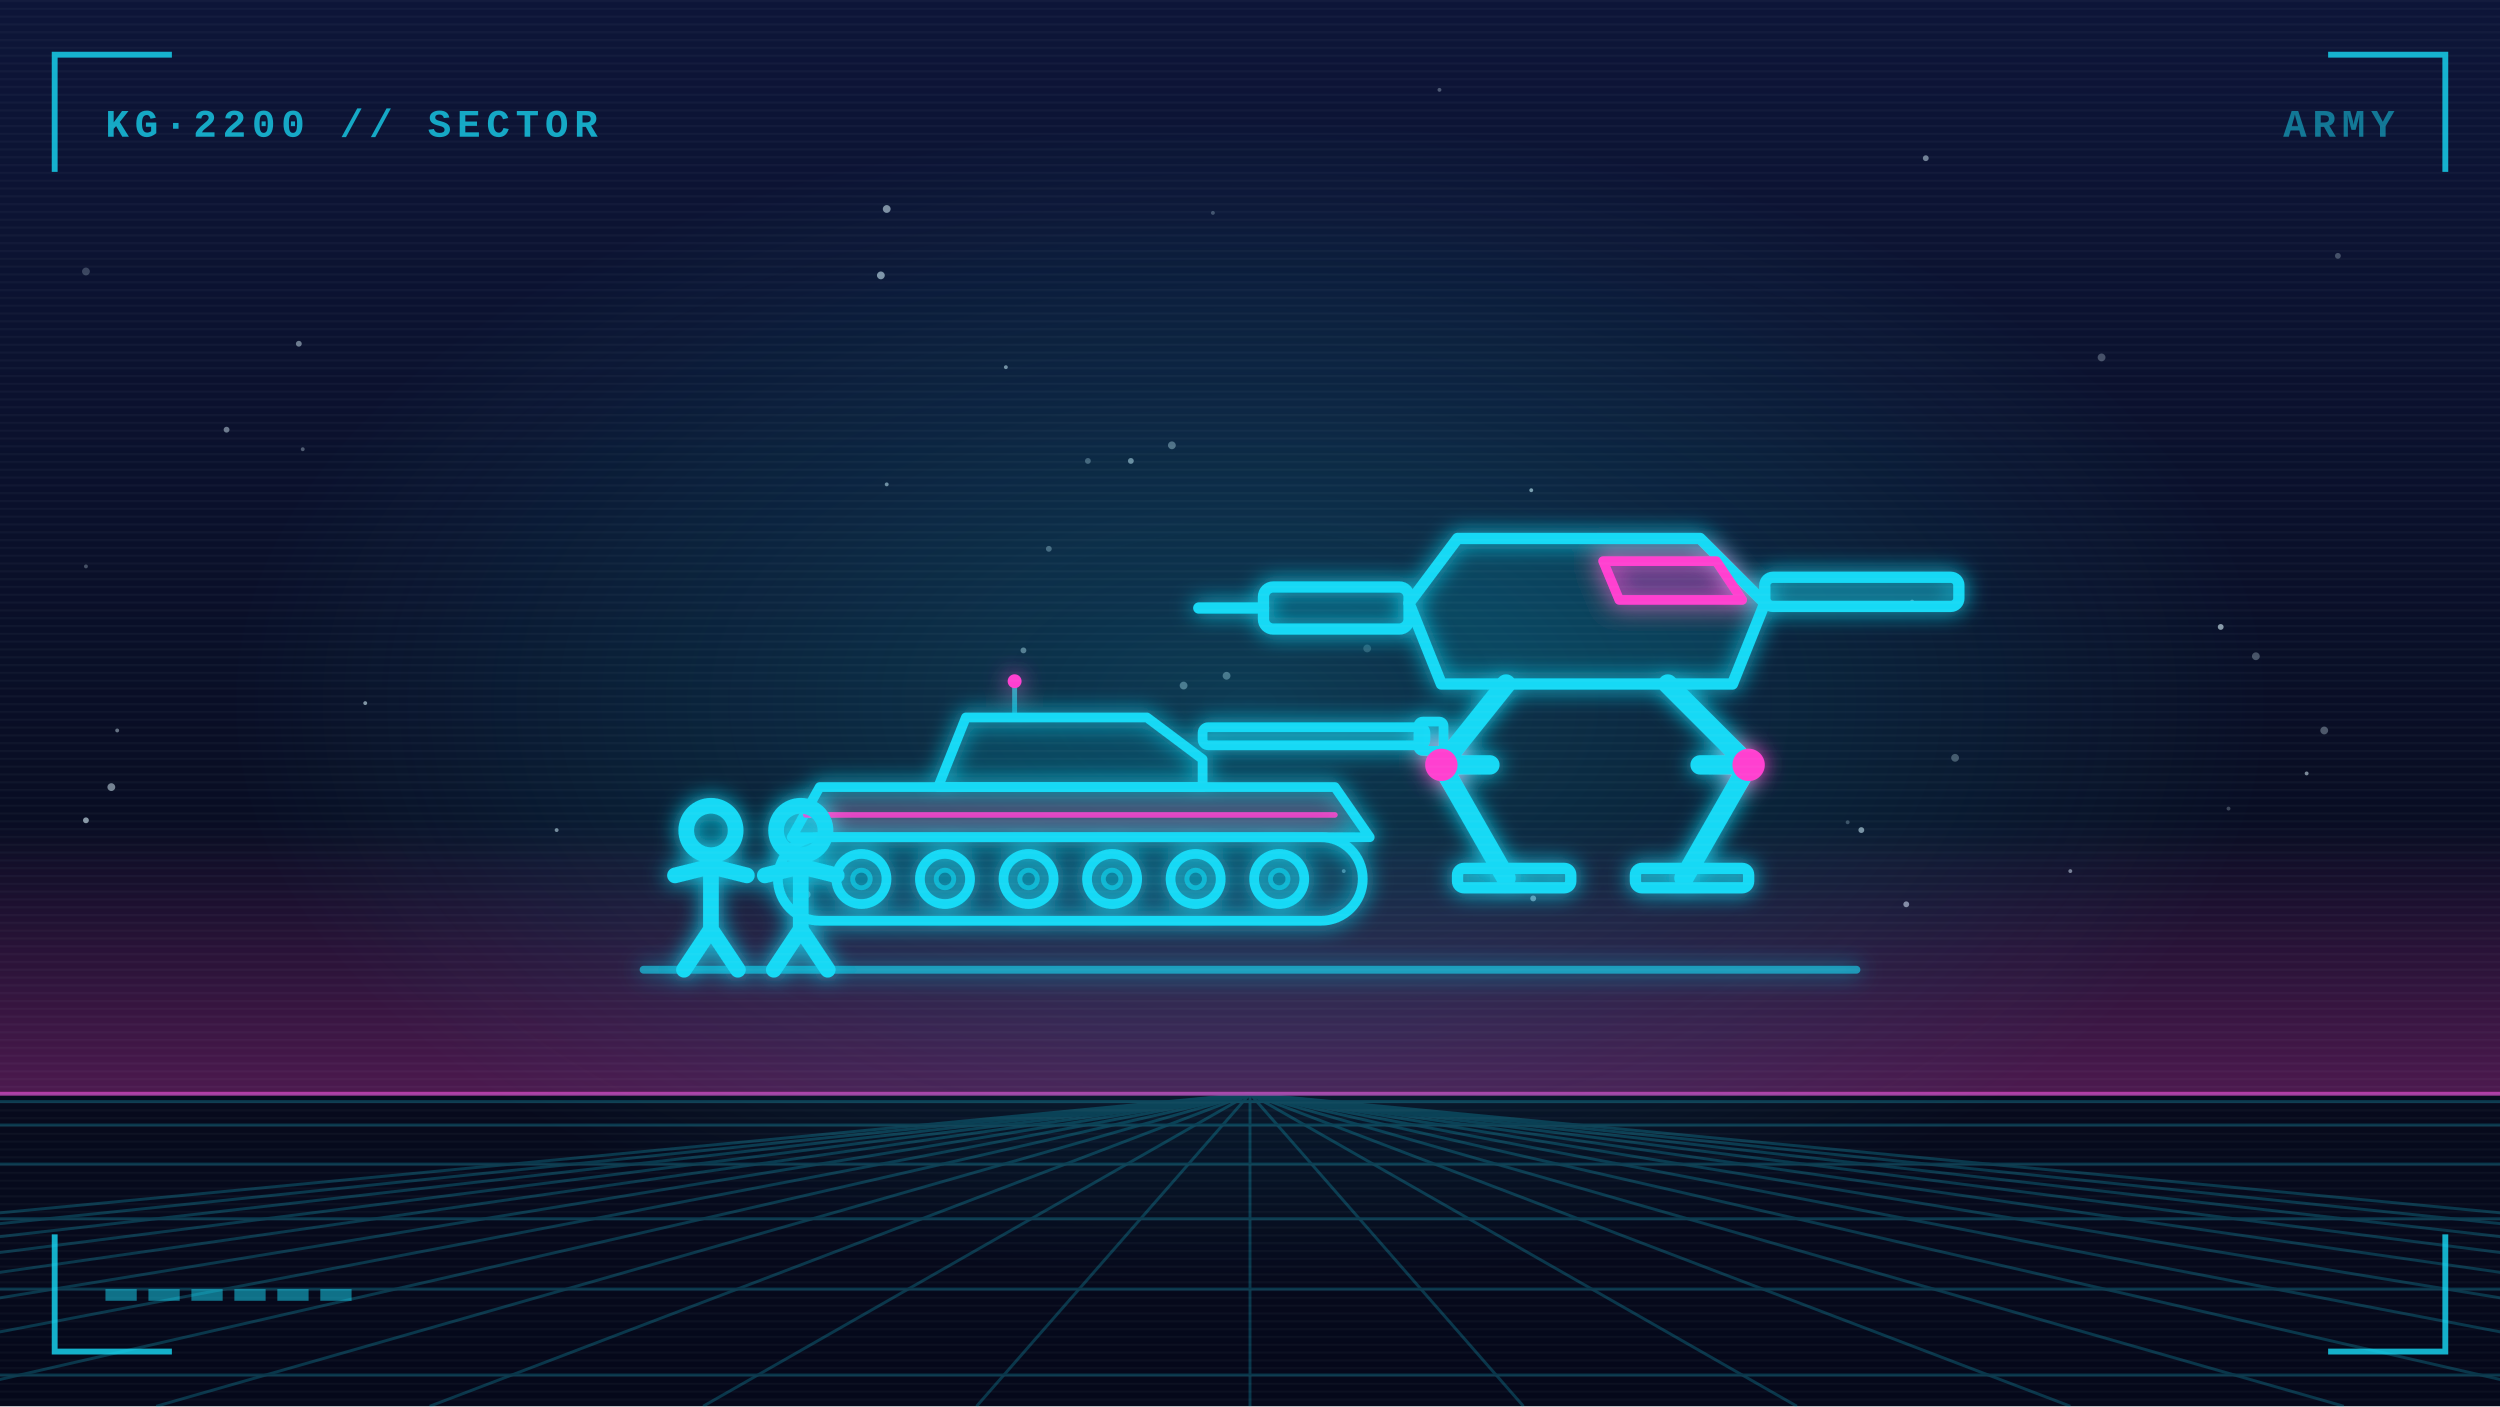
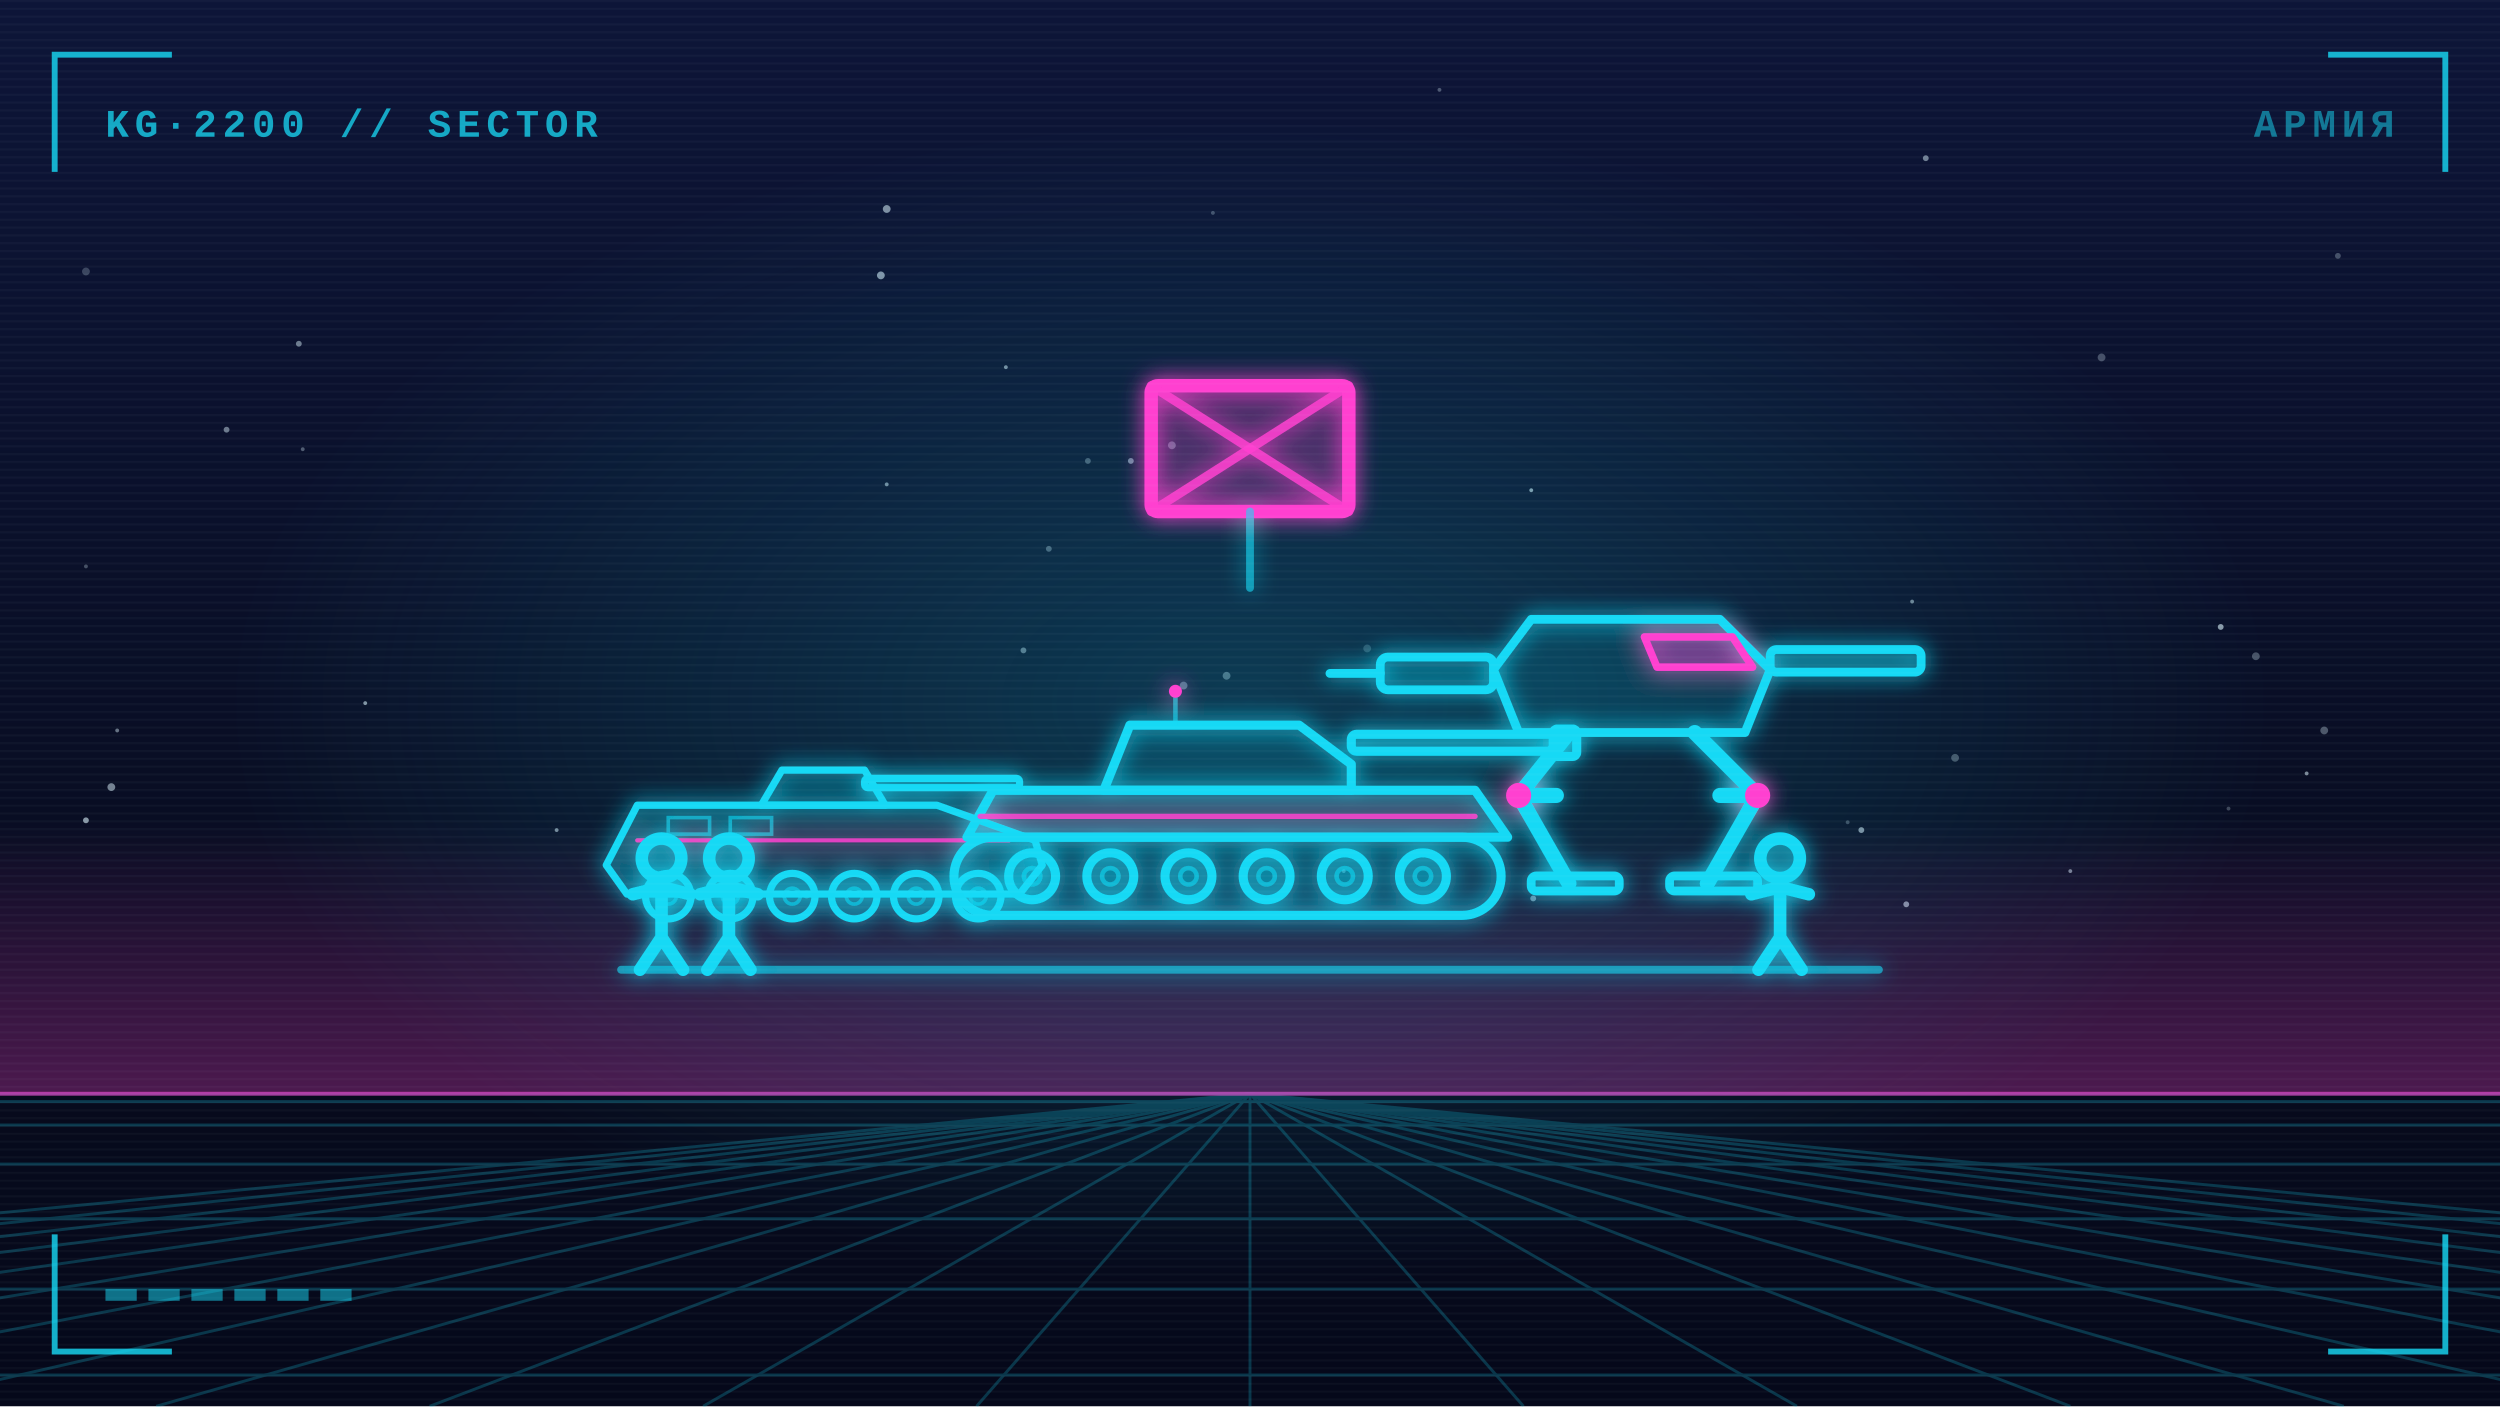
<svg xmlns="http://www.w3.org/2000/svg" viewBox="0 0 1280 720" width="1280" height="720">
  <defs>
    <linearGradient id="bg" x1="0" y1="0" x2="0" y2="1">
      <stop offset="0" stop-color="#0d1538" />
      <stop offset=".75" stop-color="#070b1d" />
      <stop offset="1" stop-color="#05081a" />
    </linearGradient>
    <radialGradient id="halo" cx=".5" cy=".5" r=".5">
      <stop offset="0" stop-color="#18d9f5" stop-opacity=".22" />
      <stop offset="1" stop-color="#18d9f5" stop-opacity="0" />
    </radialGradient>
    <linearGradient id="hz" x1="0" y1="0" x2="0" y2="1">
      <stop offset="0" stop-color="#ff3fd0" stop-opacity="0" />
      <stop offset="1" stop-color="#ff3fd0" stop-opacity=".28" />
    </linearGradient>
    <pattern id="scan" width="4" height="4" patternUnits="userSpaceOnUse">
      <rect width="4" height="1" fill="#dff6ff" opacity=".035" />
    </pattern>
    <filter id="bl" x="-20%" y="-20%" width="140%" height="140%">
      <feGaussianBlur stdDeviation="6" />
    </filter>
    <filter id="bl2" x="-20%" y="-50%" width="140%" height="200%">
      <feGaussianBlur stdDeviation="10" />
    </filter>
    <filter id="neon" x="-10%" y="-10%" width="120%" height="120%">
      <feGaussianBlur stdDeviation="5" result="b" />
      <feMerge>
        <feMergeNode in="b" />
        <feMergeNode in="SourceGraphic" />
      </feMerge>
    </filter>
    <style>.m{fill:rgba(24,217,245,.07);stroke:#18d9f5;stroke-width:7;stroke-linejoin:round;stroke-linecap:round}.a{fill:rgba(255,63,208,.14);stroke:#ff3fd0;stroke-width:6;stroke-linejoin:round;stroke-linecap:round}.t{fill:none;stroke:#18d9f5;stroke-width:3.5;stroke-linecap:round;opacity:.6}.ta{fill:none;stroke:#ff3fd0;stroke-width:4;stroke-linecap:round;opacity:.85}.f{fill:#18d9f5}.fa{fill:#ff3fd0}.n{fill:none}.w5{stroke-width:5}.w8{stroke-width:8}.w12{stroke-width:12}.w14{stroke-width:14}.o3{opacity:.3}.o4{opacity:.4}.o5{opacity:.45}.o6{opacity:.6}.dash{stroke-dasharray:14 12}.glow{filter:url(#bl);opacity:.7}.sea{fill:#070b1d;opacity:.82}.dk{fill:#070b1d}.hint{opacity:.22;filter:url(#bl2)}.hud{font:600 20px Consolas,"Courier New",monospace;letter-spacing:3px;fill:#18d9f5}</style>
  </defs>
  <rect width="1280" height="720" fill="url(#bg)" />
  <circle cx="688" cy="446" r="1" fill="#dff6ff" opacity="0.41" />
  <circle cx="1076" cy="183" r="2" fill="#dff6ff" opacity="0.28" />
  <circle cx="155" cy="230" r="1" fill="#dff6ff" opacity="0.33" />
  <circle cx="986" cy="81" r="1.5" fill="#dff6ff" opacity="0.47" />
  <circle cx="785" cy="460" r="1.5" fill="#dff6ff" opacity="0.51" />
  <circle cx="700" cy="332" r="2" fill="#dff6ff" opacity="0.20" />
  <circle cx="57" cy="403" r="2" fill="#dff6ff" opacity="0.50" />
  <circle cx="413" cy="458" r="2" fill="#dff6ff" opacity="0.44" />
  <circle cx="1181" cy="396" r="1" fill="#dff6ff" opacity="0.53" />
  <circle cx="600" cy="228" r="2" fill="#dff6ff" opacity="0.36" />
  <circle cx="44" cy="290" r="1" fill="#dff6ff" opacity="0.28" />
  <circle cx="1155" cy="336" r="2" fill="#dff6ff" opacity="0.29" />
  <circle cx="1190" cy="374" r="2" fill="#dff6ff" opacity="0.32" />
  <circle cx="153" cy="176" r="1.5" fill="#dff6ff" opacity="0.46" />
  <circle cx="44" cy="420" r="1.5" fill="#dff6ff" opacity="0.59" />
  <circle cx="579" cy="236" r="1.5" fill="#dff6ff" opacity="0.49" />
  <circle cx="454" cy="248" r="1" fill="#dff6ff" opacity="0.51" />
  <circle cx="537" cy="281" r="1.5" fill="#dff6ff" opacity="0.32" />
  <circle cx="515" cy="188" r="1" fill="#dff6ff" opacity="0.52" />
  <circle cx="524" cy="333" r="1.5" fill="#dff6ff" opacity="0.41" />
  <circle cx="979" cy="308" r="1" fill="#dff6ff" opacity="0.48" />
  <circle cx="628" cy="346" r="2" fill="#dff6ff" opacity="0.35" />
  <circle cx="451" cy="141" r="2" fill="#dff6ff" opacity="0.56" />
  <circle cx="60" cy="374" r="1" fill="#dff6ff" opacity="0.43" />
  <circle cx="737" cy="46" r="1" fill="#dff6ff" opacity="0.31" />
  <circle cx="1197" cy="131" r="1.5" fill="#dff6ff" opacity="0.27" />
  <circle cx="946" cy="421" r="1" fill="#dff6ff" opacity="0.25" />
  <circle cx="116" cy="220" r="1.5" fill="#dff6ff" opacity="0.45" />
  <circle cx="621" cy="109" r="1" fill="#dff6ff" opacity="0.26" />
  <circle cx="285" cy="425" r="1" fill="#dff6ff" opacity="0.52" />
  <circle cx="976" cy="463" r="1.5" fill="#dff6ff" opacity="0.56" />
  <circle cx="557" cy="236" r="1.5" fill="#dff6ff" opacity="0.30" />
  <circle cx="1141" cy="414" r="1" fill="#dff6ff" opacity="0.25" />
  <circle cx="1001" cy="388" r="2" fill="#dff6ff" opacity="0.29" />
  <circle cx="953" cy="425" r="1.5" fill="#dff6ff" opacity="0.55" />
  <circle cx="44" cy="139" r="2" fill="#dff6ff" opacity="0.23" />
  <circle cx="606" cy="351" r="2" fill="#dff6ff" opacity="0.37" />
  <circle cx="1137" cy="321" r="1.5" fill="#dff6ff" opacity="0.59" />
  <circle cx="454" cy="107" r="2" fill="#dff6ff" opacity="0.54" />
  <circle cx="187" cy="360" r="1" fill="#dff6ff" opacity="0.57" />
  <circle cx="1060" cy="446" r="1" fill="#dff6ff" opacity="0.50" />
  <circle cx="784" cy="251" r="1" fill="#dff6ff" opacity="0.59" />
  <rect x="0" y="420" width="1280" height="140" fill="url(#hz)" />
  <g stroke="#18d9f5" stroke-width="1.5" opacity=".22">
    <line x1="640" y1="560" x2="-1040" y2="720" />
    <line x1="640" y1="560" x2="-900" y2="720" />
    <line x1="640" y1="560" x2="-760" y2="720" />
    <line x1="640" y1="560" x2="-620" y2="720" />
    <line x1="640" y1="560" x2="-480" y2="720" />
    <line x1="640" y1="560" x2="-340" y2="720" />
    <line x1="640" y1="560" x2="-200" y2="720" />
    <line x1="640" y1="560" x2="-60" y2="720" />
    <line x1="640" y1="560" x2="80" y2="720" />
    <line x1="640" y1="560" x2="220" y2="720" />
    <line x1="640" y1="560" x2="360" y2="720" />
    <line x1="640" y1="560" x2="500" y2="720" />
    <line x1="640" y1="560" x2="640" y2="720" />
    <line x1="640" y1="560" x2="780" y2="720" />
    <line x1="640" y1="560" x2="920" y2="720" />
    <line x1="640" y1="560" x2="1060" y2="720" />
    <line x1="640" y1="560" x2="1200" y2="720" />
    <line x1="640" y1="560" x2="1340" y2="720" />
    <line x1="640" y1="560" x2="1480" y2="720" />
    <line x1="640" y1="560" x2="1620" y2="720" />
    <line x1="640" y1="560" x2="1760" y2="720" />
    <line x1="640" y1="560" x2="1900" y2="720" />
    <line x1="640" y1="560" x2="2040" y2="720" />
    <line x1="640" y1="560" x2="2180" y2="720" />
    <line x1="640" y1="560" x2="2320" y2="720" />
    <line x1="0" y1="560" x2="1280" y2="560" />
    <line x1="0" y1="564" x2="1280" y2="564" />
    <line x1="0" y1="576" x2="1280" y2="576" />
    <line x1="0" y1="596" x2="1280" y2="596" />
    <line x1="0" y1="624" x2="1280" y2="624" />
    <line x1="0" y1="660" x2="1280" y2="660" />
    <line x1="0" y1="704" x2="1280" y2="704" />
  </g>
  <line x1="0" y1="560" x2="1280" y2="560" stroke="#ff3fd0" stroke-width="2" opacity=".6" />
  <ellipse cx="640" cy="360" rx="520" ry="300" fill="url(#halo)" />
  <g transform="translate(640,370) scale(1.15)" filter="url(#neon)">
-     <g transform="translate(-80,20) scale(0.62)">
-       <rect class="m" x="-210" y="50" width="420" height="60" rx="30" />
-       <circle class="m" cx="-150" cy="80" r="18" />
-       <circle class="t" cx="-150" cy="80" r="6.3" />
-       <circle class="m" cx="-90" cy="80" r="18" />
-       <circle class="t" cx="-90" cy="80" r="6.3" />
-       <circle class="m" cx="-30" cy="80" r="18" />
-       <circle class="t" cx="-30" cy="80" r="6.3" />
-       <circle class="m" cx="30" cy="80" r="18" />
-       <circle class="t" cx="30" cy="80" r="6.3" />
-       <circle class="m" cx="90" cy="80" r="18" />
-       <circle class="t" cx="90" cy="80" r="6.3" />
-       <circle class="m" cx="150" cy="80" r="18" />
-       <circle class="t" cx="150" cy="80" r="6.3" />
-       <path class="m" d="M-200,50 L-180,14 L190,14 L215,50 Z" />
-       <path class="m" d="M-95,14 L-75,-36 L55,-36 L95,-6 L95,14 Z" />
-       <rect class="m" x="95" y="-29" width="160" height="13" rx="4" />
-       <rect class="m" x="250" y="-33" width="18" height="21" rx="3" />
-       <line class="t" x1="-40" y1="-36" x2="-40" y2="-58" />
-       <circle class="fa" cx="-40" cy="-62" r="5" />
-       <line class="ta" x1="-190" y1="34" x2="190" y2="34" />
-     </g>
-     <g transform="translate(150,-10) scale(0.72)">
-       <path class="m" d="M-80,-100 L70,-100 L110,-60 L90,-10 L-90,-10 L-110,-60 Z" />
-       <path class="a" d="M10,-86 L80,-86 L96,-62 L20,-62 Z" />
-       <rect class="m" x="110" y="-76" width="120" height="18" rx="5" />
-       <rect class="m" x="-200" y="-70" width="90" height="26" rx="6" />
-       <line class="m" x1="-200" y1="-57" x2="-240" y2="-57" />
-       <path class="m n w12" d="M-50,-10 L-90,40 L-50,110 M-90,40 L-60,40" />
-       <path class="m n w12" d="M50,-10 L100,40 L60,110 M100,40 L70,40" />
-       <rect class="m" x="-80" y="104" width="70" height="12" rx="4" />
-       <rect class="m" x="30" y="104" width="70" height="12" rx="4" />
-       <circle class="fa" cx="-90" cy="40" r="10" />
-       <circle class="fa" cx="100" cy="40" r="10" />
-     </g>
-     <g transform="translate(-240,110) scale(1)">
+     <g transform="translate(-190,34) scale(.46)">
+       <path class="m" d="M-210,64 L-180,6 L110,6 L205,40 L212,64 L190,92 L-190,92 Z" />
+       <path class="m" d="M-60,6 L-40,-28 L40,-28 L60,6 Z" />
+       <rect class="m" x="40" y="-20" width="150" height="9" rx="3" />
+       <circle class="m" cx="-150" cy="94" r="22" />
+       <circle class="t" cx="-150" cy="94" r="7.7" />
+       <circle class="m" cx="-90" cy="94" r="22" />
+       <circle class="t" cx="-90" cy="94" r="7.7" />
+       <circle class="m" cx="-30" cy="94" r="22" />
+       <circle class="t" cx="-30" cy="94" r="7.7" />
+       <circle class="m" cx="30" cy="94" r="22" />
+       <circle class="t" cx="30" cy="94" r="7.7" />
+       <circle class="m" cx="90" cy="94" r="22" />
+       <circle class="t" cx="90" cy="94" r="7.7" />
+       <circle class="m" cx="150" cy="94" r="22" />
+       <circle class="t" cx="150" cy="94" r="7.7" />
+       <line class="ta" x1="-180" y1="40" x2="180" y2="40" />
+       <rect class="t" x="-150" y="18" width="40" height="16" rx="0" />
+       <rect class="t" x="-90" y="18" width="40" height="16" rx="0" />
+     </g>
+     <g transform="translate(-10,22) scale(.58)">
+       <g transform="translate(0,0) scale(1)">
+         <rect class="m" x="-210" y="50" width="420" height="60" rx="30" />
+         <circle class="m" cx="-150" cy="80" r="18" />
+         <circle class="t" cx="-150" cy="80" r="6.3" />
+         <circle class="m" cx="-90" cy="80" r="18" />
+         <circle class="t" cx="-90" cy="80" r="6.3" />
+         <circle class="m" cx="-30" cy="80" r="18" />
+         <circle class="t" cx="-30" cy="80" r="6.3" />
+         <circle class="m" cx="30" cy="80" r="18" />
+         <circle class="t" cx="30" cy="80" r="6.3" />
+         <circle class="m" cx="90" cy="80" r="18" />
+         <circle class="t" cx="90" cy="80" r="6.3" />
+         <circle class="m" cx="150" cy="80" r="18" />
+         <circle class="t" cx="150" cy="80" r="6.3" />
+         <path class="m" d="M-200,50 L-180,14 L190,14 L215,50 Z" />
+         <path class="m" d="M-95,14 L-75,-36 L55,-36 L95,-6 L95,14 Z" />
+         <rect class="m" x="95" y="-29" width="160" height="13" rx="4" />
+         <rect class="m" x="250" y="-33" width="18" height="21" rx="3" />
+         <line class="t" x1="-40" y1="-36" x2="-40" y2="-58" />
+         <circle class="fa" cx="-40" cy="-62" r="5" />
+         <line class="ta" x1="-190" y1="34" x2="190" y2="34" />
+       </g>
+     </g>
+     <g transform="translate(170,10) scale(.56)">
+       <g transform="translate(0,0) scale(1)">
+         <path class="m" d="M-80,-100 L70,-100 L110,-60 L90,-10 L-90,-10 L-110,-60 Z" />
+         <path class="a" d="M10,-86 L80,-86 L96,-62 L20,-62 Z" />
+         <rect class="m" x="110" y="-76" width="120" height="18" rx="5" />
+         <rect class="m" x="-200" y="-70" width="90" height="26" rx="6" />
+         <line class="m" x1="-200" y1="-57" x2="-240" y2="-57" />
+         <path class="m n w12" d="M-50,-10 L-90,40 L-50,110 M-90,40 L-60,40" />
+         <path class="m n w12" d="M50,-10 L100,40 L60,110 M100,40 L70,40" />
+         <rect class="m" x="-80" y="104" width="70" height="12" rx="4" />
+         <rect class="m" x="30" y="104" width="70" height="12" rx="4" />
+         <circle class="fa" cx="-90" cy="40" r="10" />
+         <circle class="fa" cx="100" cy="40" r="10" />
+       </g>
+     </g>
+     <g transform="translate(-262,110) scale(0.8)">
      <circle class="m" cx="0" cy="-62" r="11" />
      <path class="m n" d="M0,-50 L0,-18 M0,-18 L-12,0 M0,-18 L12,0 M-16,-42 L0,-46 L16,-42" />
    </g>
-     <g transform="translate(-200,110) scale(1)">
+     <g transform="translate(-232,110) scale(0.8)">
      <circle class="m" cx="0" cy="-62" r="11" />
      <path class="m n" d="M0,-50 L0,-18 M0,-18 L-12,0 M0,-18 L12,0 M-16,-42 L0,-46 L16,-42" />
    </g>
-     <line class="t" x1="-270" y1="110" x2="270" y2="110" />
+     <g transform="translate(236,110) scale(0.8)">
+       <circle class="m" cx="0" cy="-62" r="11" />
+       <path class="m n" d="M0,-50 L0,-18 M0,-18 L-12,0 M0,-18 L12,0 M-16,-42 L0,-46 L16,-42" />
+     </g>
+     <rect class="a" x="-44" y="-150" width="88" height="56" rx="3" />
+     <line class="ta" x1="-44" y1="-150" x2="44" y2="-94" />
+     <line class="ta" x1="44" y1="-150" x2="-44" y2="-94" />
+     <line class="t" x1="0" y1="-94" x2="0" y2="-60" />
+     <line class="t" x1="-280" y1="110" x2="280" y2="110" />
  </g>
  <rect width="1280" height="720" fill="url(#scan)" />
  <g fill="none" stroke="#18d9f5" stroke-width="3" opacity=".8">
    <path d="M28,88 L28,28 L88,28" />
    <path d="M1252,88 L1252,28 L1192,28" />
    <path d="M28,632 L28,692 L88,692" />
    <path d="M1252,632 L1252,692 L1192,692" />
  </g>
  <g fill="#18d9f5" opacity=".5">
    <rect x="54" y="660" width="16" height="6" />
    <rect x="76" y="660" width="16" height="6" />
    <rect x="98" y="660" width="16" height="6" />
    <rect x="120" y="660" width="16" height="6" />
    <rect x="142" y="660" width="16" height="6" />
    <rect x="164" y="660" width="16" height="6" />
  </g>
  <text class="hud" x="54" y="70" opacity=".75">KG·2200 // SECTOR</text>
-   <text class="hud" x="1226" y="70" text-anchor="end" opacity=".5">ARMY</text>
+   <text class="hud" x="1226" y="70" text-anchor="end" opacity=".5">АРМИЯ</text>
</svg>
